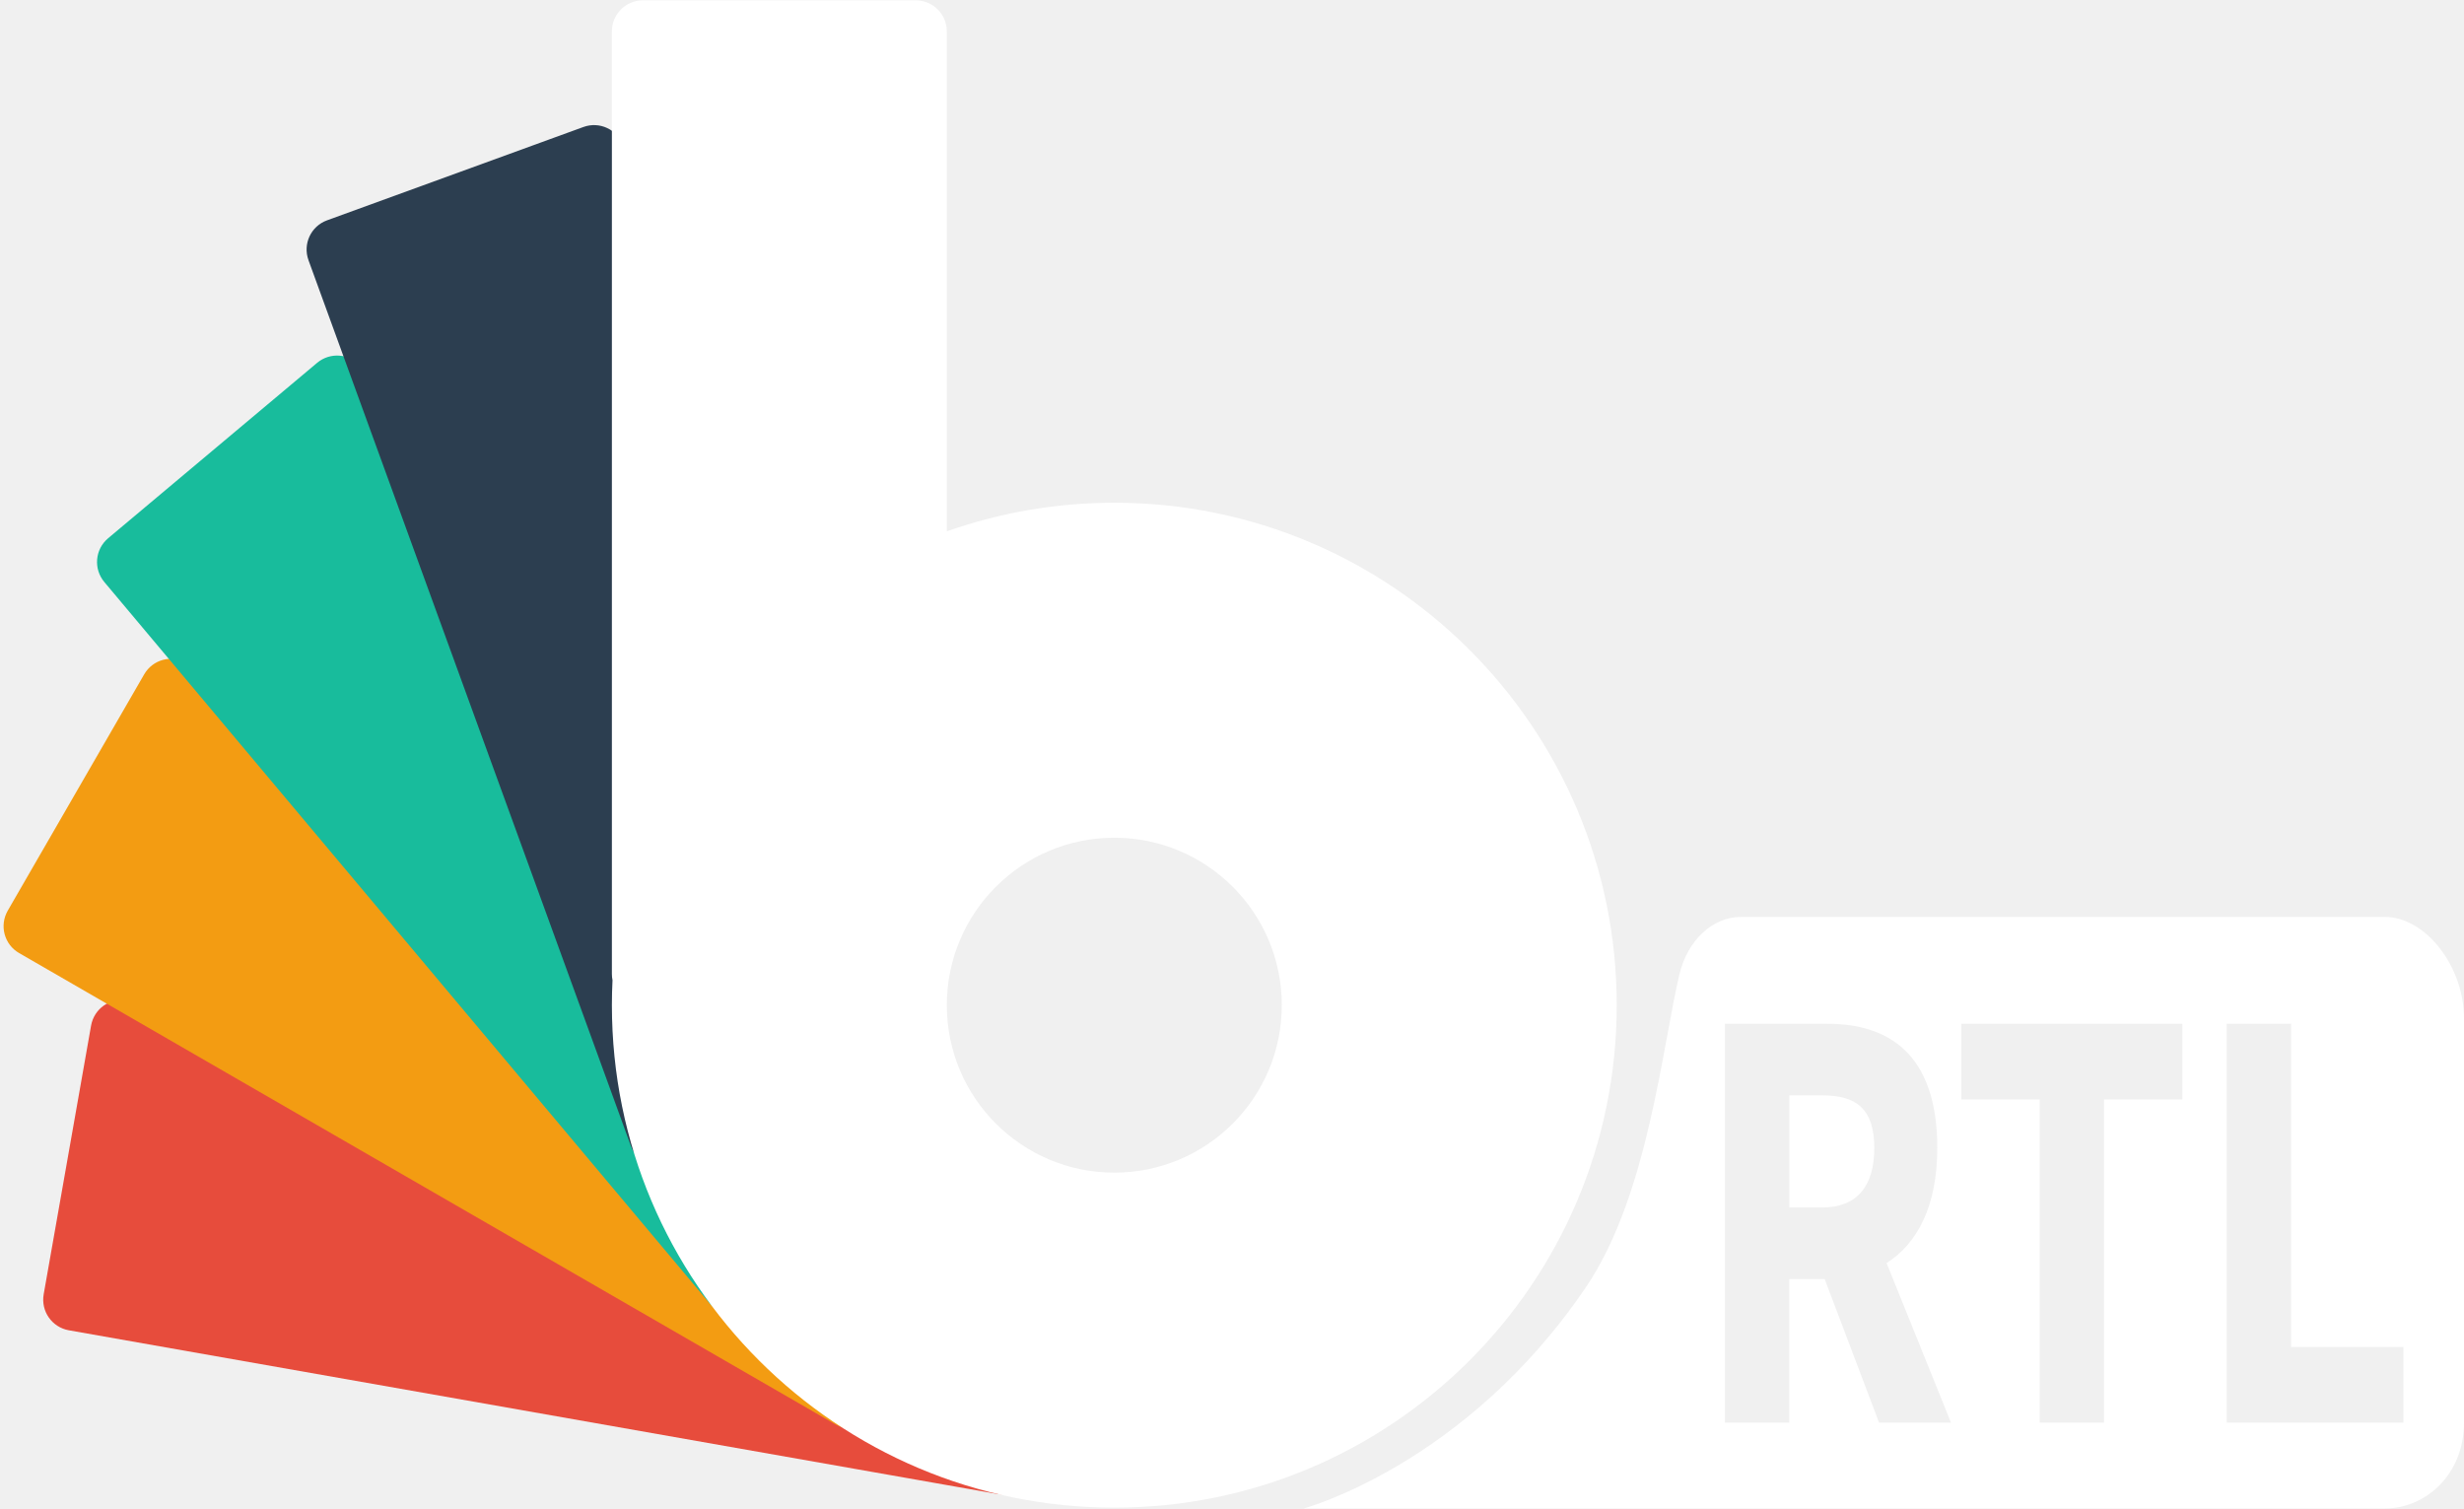
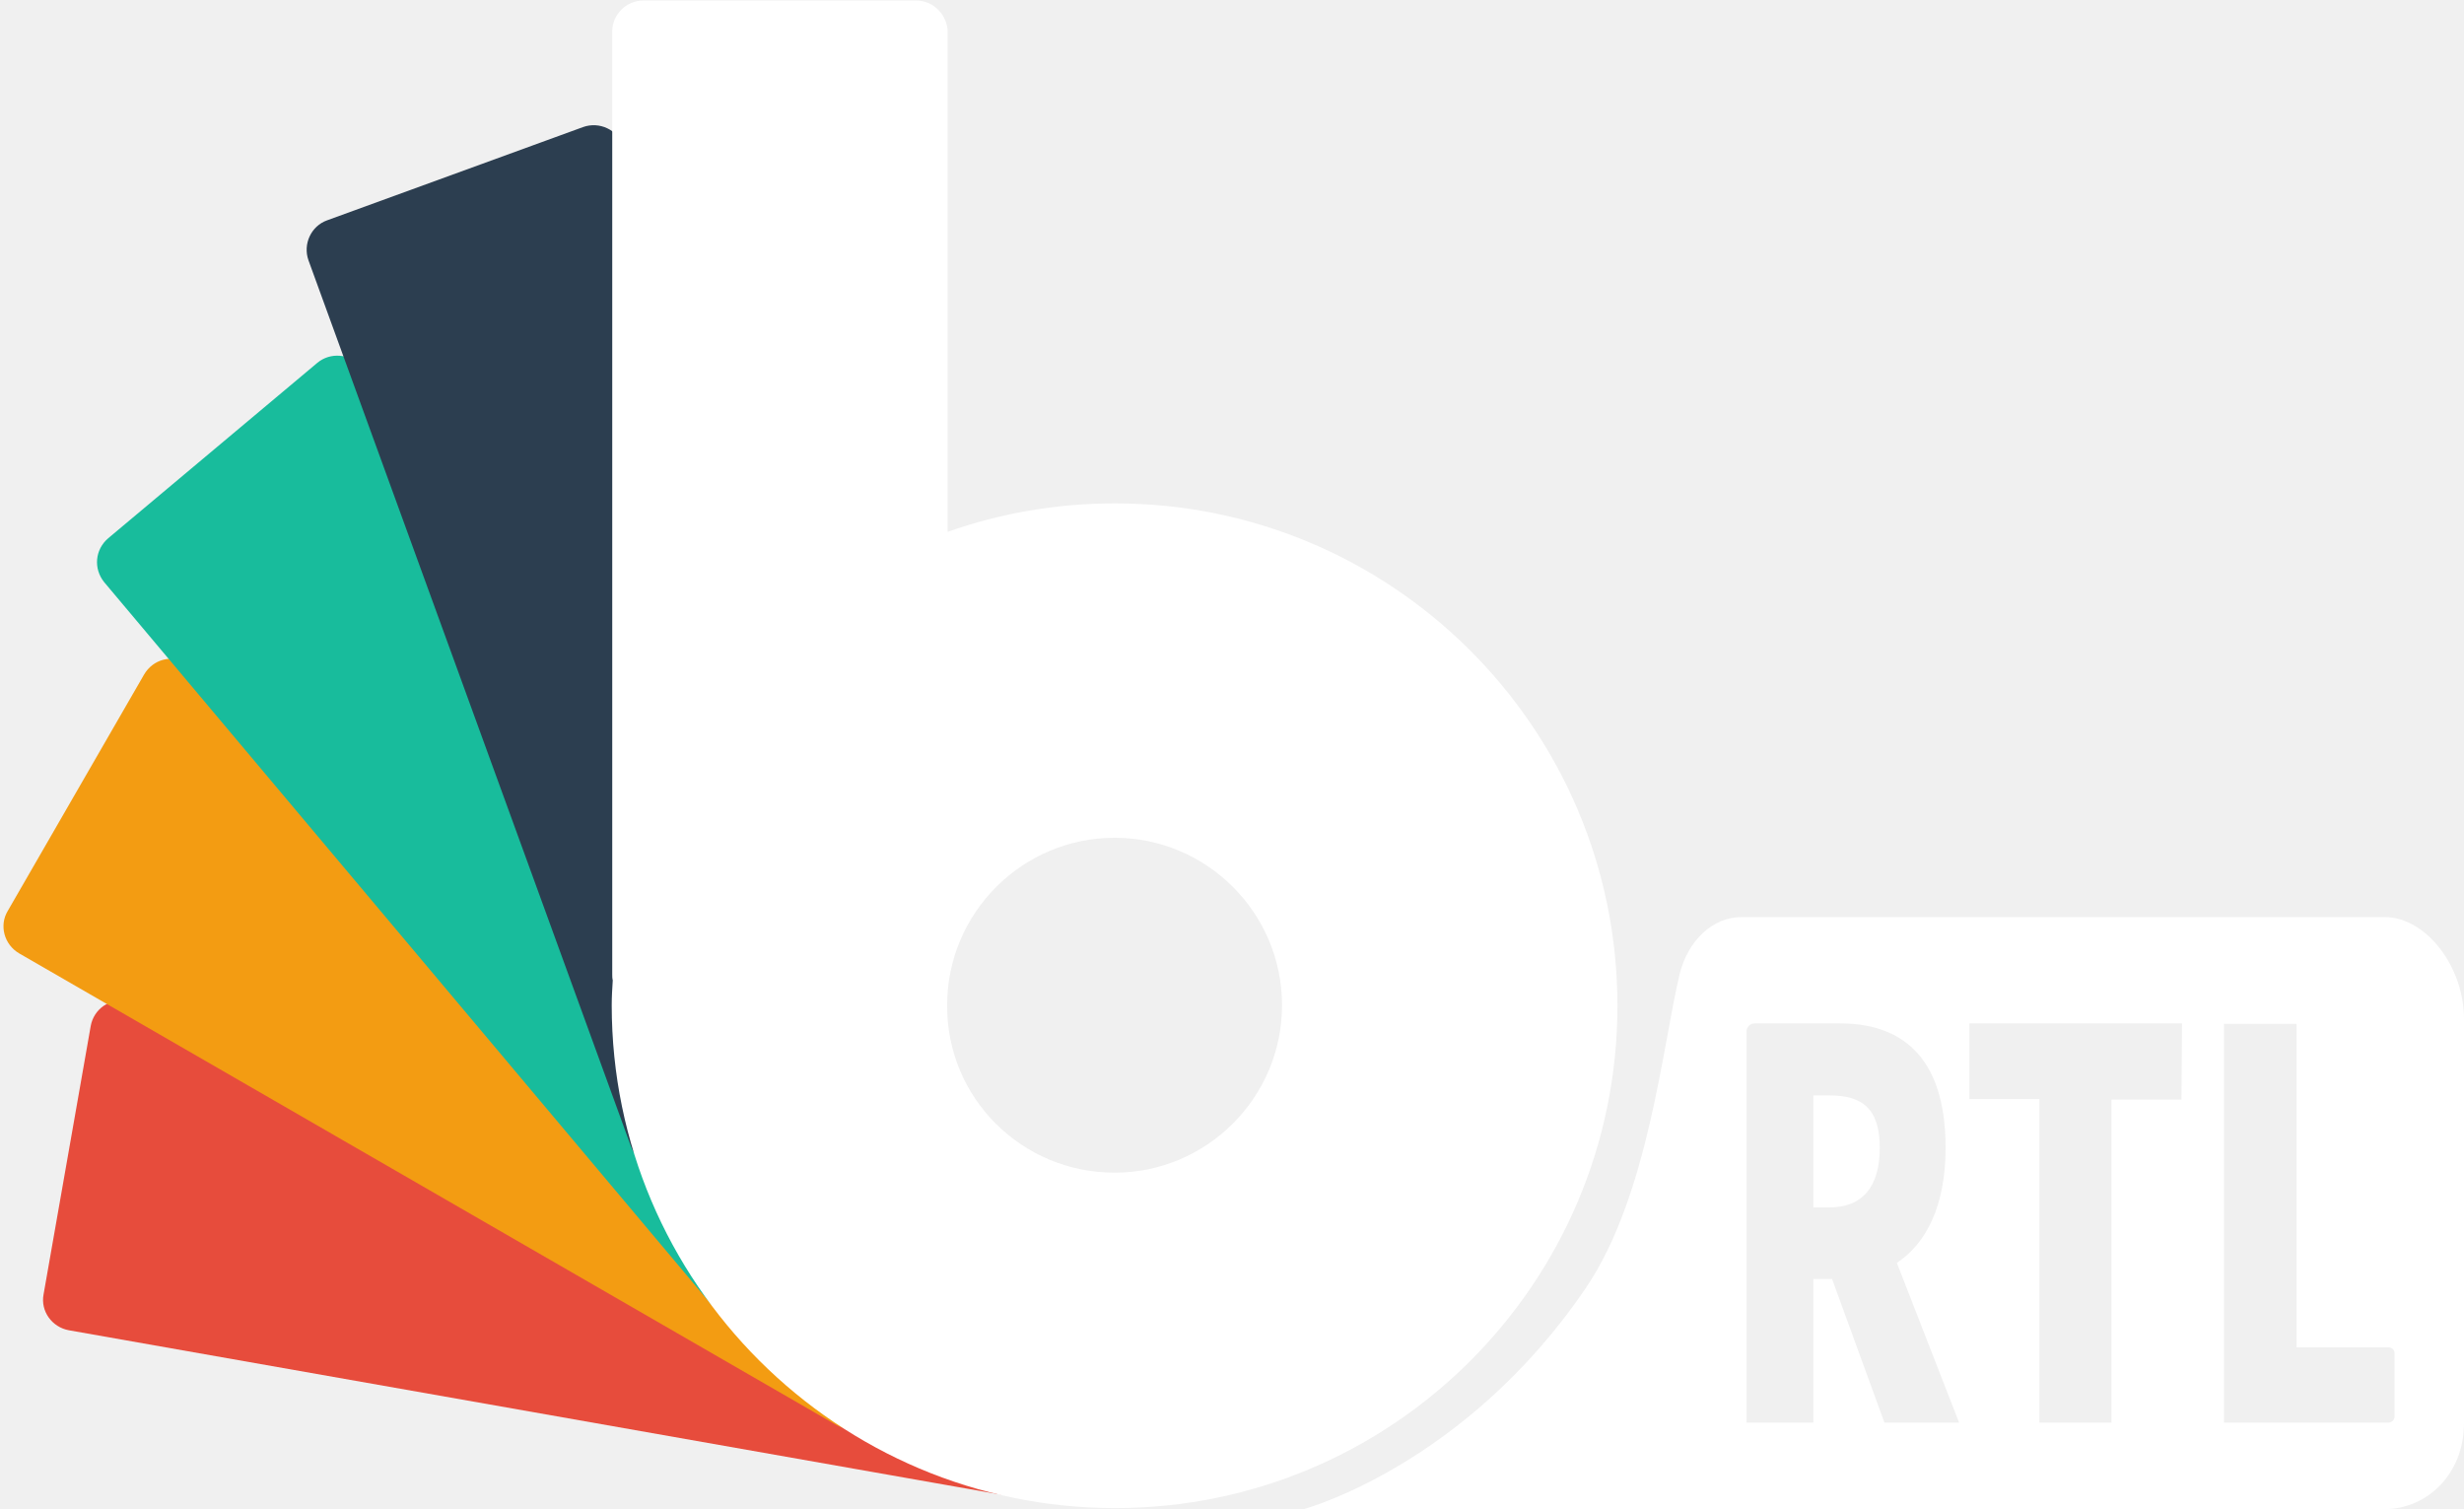
- <svg xmlns="http://www.w3.org/2000/svg" version="1.1" id="Layer_1" x="0px" y="0px" viewBox="0 0 475.33 291" style="enable-background:new 0 0 475.33 291;" xml:space="preserve">
+ <svg xmlns="http://www.w3.org/2000/svg" version="1.1" id="Layer_1" x="0px" y="0px" viewBox="0 0 475.3 291" style="enable-background:new 0 0 475.3 291;" xml:space="preserve">
  <style type="text/css">
	.st0{fill-rule:evenodd;clip-rule:evenodd;fill:#E74C3C;}
	.st1{fill-rule:evenodd;clip-rule:evenodd;fill:#F39C12;}
	.st2{fill-rule:evenodd;clip-rule:evenodd;fill:#18BC9C;}
	.st3{fill-rule:evenodd;clip-rule:evenodd;fill:#2C3E50;}
	.st4{fill-rule:evenodd;clip-rule:evenodd;fill:#FFFFFF;}
</style>
-   <path class="st0" d="M8.43,249.66l9.14-51.82c0.58-3.27,3.68-5.44,6.95-4.87l179.08,31.58c3.27,0.58,5.44,3.68,4.87,6.95  l-9.14,51.82c-0.58,3.27-3.68,5.44-6.95,4.87L13.29,256.62C10.02,256.04,7.85,252.94,8.43,249.66z" />
-   <path class="st1" d="M1.5,175.66l26.31-45.57c1.66-2.88,5.32-3.86,8.2-2.2l157.48,90.92c2.88,1.66,3.86,5.32,2.2,8.2l-26.31,45.57  c-1.66,2.88-5.32,3.86-8.2,2.2L3.69,183.85C0.82,182.2-0.16,178.54,1.5,175.66z" />
-   <path class="st2" d="M20.87,103.82L61.17,70c2.55-2.14,6.32-1.81,8.45,0.74l116.89,139.3c2.14,2.54,1.81,6.32-0.74,8.45l-40.3,33.82  c-2.55,2.14-6.32,1.8-8.45-0.74L20.13,112.28C17.99,109.73,18.32,105.96,20.87,103.82z" />
-   <path class="st3" d="M63.1,42.5l49.44-18c3.12-1.14,6.55,0.47,7.69,3.59l62.2,170.88c1.14,3.12-0.46,6.55-3.59,7.69l-49.44,18  c-3.12,1.14-6.55-0.46-7.69-3.59L59.51,50.19C58.38,47.06,59.98,43.63,63.1,42.5z" />
-   <path class="st4" d="M214.96,226.21c17.84,0,32.31-14.46,32.31-32.31c0-17.84-14.47-32.3-32.31-32.3s-32.31,14.46-32.31,32.3  C182.65,211.75,197.12,226.21,214.96,226.21z M118.16,189.09c-0.08-0.39-0.12-0.79-0.12-1.19V6.06c0-3.32,2.69-6,6-6h52.6  c1.59,0,3.12,0.63,4.25,1.75c1.13,1.13,1.76,2.65,1.76,4.25v96.44c10.11-3.57,20.98-5.52,32.31-5.52  c53.53,0,96.92,43.39,96.92,96.92c0,53.53-43.39,96.93-96.92,96.93c-53.53,0-96.92-43.39-96.92-96.93  C118.04,192.29,118.08,190.68,118.16,189.09z" />
+   <path class="st0" d="M8.4,249.7l9.1-51.8c0.6-3.3,3.7-5.4,7-4.9l179.1,31.6c3.3,0.6,5.4,3.7,4.9,6.9l-9.1,51.8  c-0.6,3.3-3.7,5.4-6.9,4.9L13.3,256.6C10,256,7.8,252.9,8.4,249.7z" />
+   <path class="st1" d="M1.5,175.7l26.3-45.6c1.7-2.9,5.3-3.9,8.2-2.2l157.5,90.9c2.9,1.7,3.9,5.3,2.2,8.2l-26.3,45.6  c-1.7,2.9-5.3,3.9-8.2,2.2L3.7,183.9C0.8,182.2-0.2,178.5,1.5,175.7z" />
+   <path class="st2" d="M20.9,103.8L61.2,70c2.5-2.1,6.3-1.8,8.4,0.7L186.5,210c2.1,2.5,1.8,6.3-0.7,8.4l-40.3,33.8  c-2.6,2.1-6.3,1.8-8.4-0.7L20.1,112.3C18,109.7,18.3,106,20.9,103.8z" />
+   <path class="st3" d="M63.1,42.5l49.4-18c3.1-1.1,6.6,0.5,7.7,3.6L182.4,199c1.1,3.1-0.5,6.6-3.6,7.7l-49.4,18  c-3.1,1.1-6.6-0.5-7.7-3.6L59.5,50.2C58.4,47.1,60,43.6,63.1,42.5z" />
+   <path class="st4" d="M215,226.2c17.8,0,32.3-14.5,32.3-32.3c0-17.8-14.5-32.3-32.3-32.3s-32.3,14.5-32.3,32.3  C182.6,211.8,197.1,226.2,215,226.2z M118.2,189.1c-0.1-0.4-0.1-0.8-0.1-1.2V6.1c0-3.3,2.7-6,6-6h52.6c1.6,0,3.1,0.6,4.3,1.8  c1.1,1.1,1.8,2.7,1.8,4.3v96.4c10.1-3.6,21-5.5,32.3-5.5c53.5,0,96.9,43.4,96.9,96.9s-43.4,96.9-96.9,96.9S118,247.4,118,193.9  C118,192.3,118.1,190.7,118.2,189.1z" />
  <g>
-     <path class="st4" d="M460,176.87H335.88c-5.46,0-10.3,4.46-11.88,11c-3.3,13.71-6.03,42.65-18,60.35   C282.72,282.63,251.48,291,251.48,291H460c7.98,0,15.33-6.59,15.33-16.57v-77.98C475.33,186.47,467.98,176.87,460,176.87z    M362.49,274.43L352,246.74h-6.83v27.69h-12.41v-76.94h19.77c11.65,0,21.19,5.67,21.19,23.96c0,11.31-3.92,18.49-9.78,22.2   l12.43,30.79H362.49z M420.99,212.08h-15.11v62.35h-12.41v-62.35h-15.11v-14.59h42.64V212.08z M463.65,274.43h-34.09v-76.94h12.41   v62.36h21.67V274.43z" />
-     <path class="st4" d="M351.53,211.3h-6.35v21.63h6.35c6.53,0,10.04-3.92,10.04-11.48C361.56,213.84,358.06,211.3,351.53,211.3z" />
+     <path class="st4" d="M460,176.9H335.9c-5.5,0-10.3,4.5-11.9,11c-3.3,13.7-6,42.6-18,60.4c-23.3,34.4-54.5,42.8-54.5,42.8H460   c8,0,15.3-6.6,15.3-16.6v-78C475.3,186.5,468,176.9,460,176.9z M363.5,274.4l-10.1-27.7h-3.6v27.7h-12.9v-75.4   c0-0.9,0.7-1.6,1.6-1.6h16.4c11.2,0,20.4,5.7,20.4,24c0,11.3-3.8,18.5-9.4,22.2l12,30.8L363.5,274.4L363.5,274.4z M420.8,212.1   h-13.5v62.3h-13.9v-62.4h-13.5v-14.6h41L420.8,212.1L420.8,212.1z M460.8,274.4H429v-76.9H443v62.4h17.8c0.6,0,1.1,0.5,1.1,1.1   c0,4.1,0,8.3,0,12.4C461.8,274,461.3,274.4,460.8,274.4z" />
+     <path class="st4" d="M352.9,211.3h-3.1v21.6h3.1c6.3,0,9.7-3.9,9.7-11.5C362.6,213.8,359.2,211.3,352.9,211.3z" />
  </g>
</svg>
